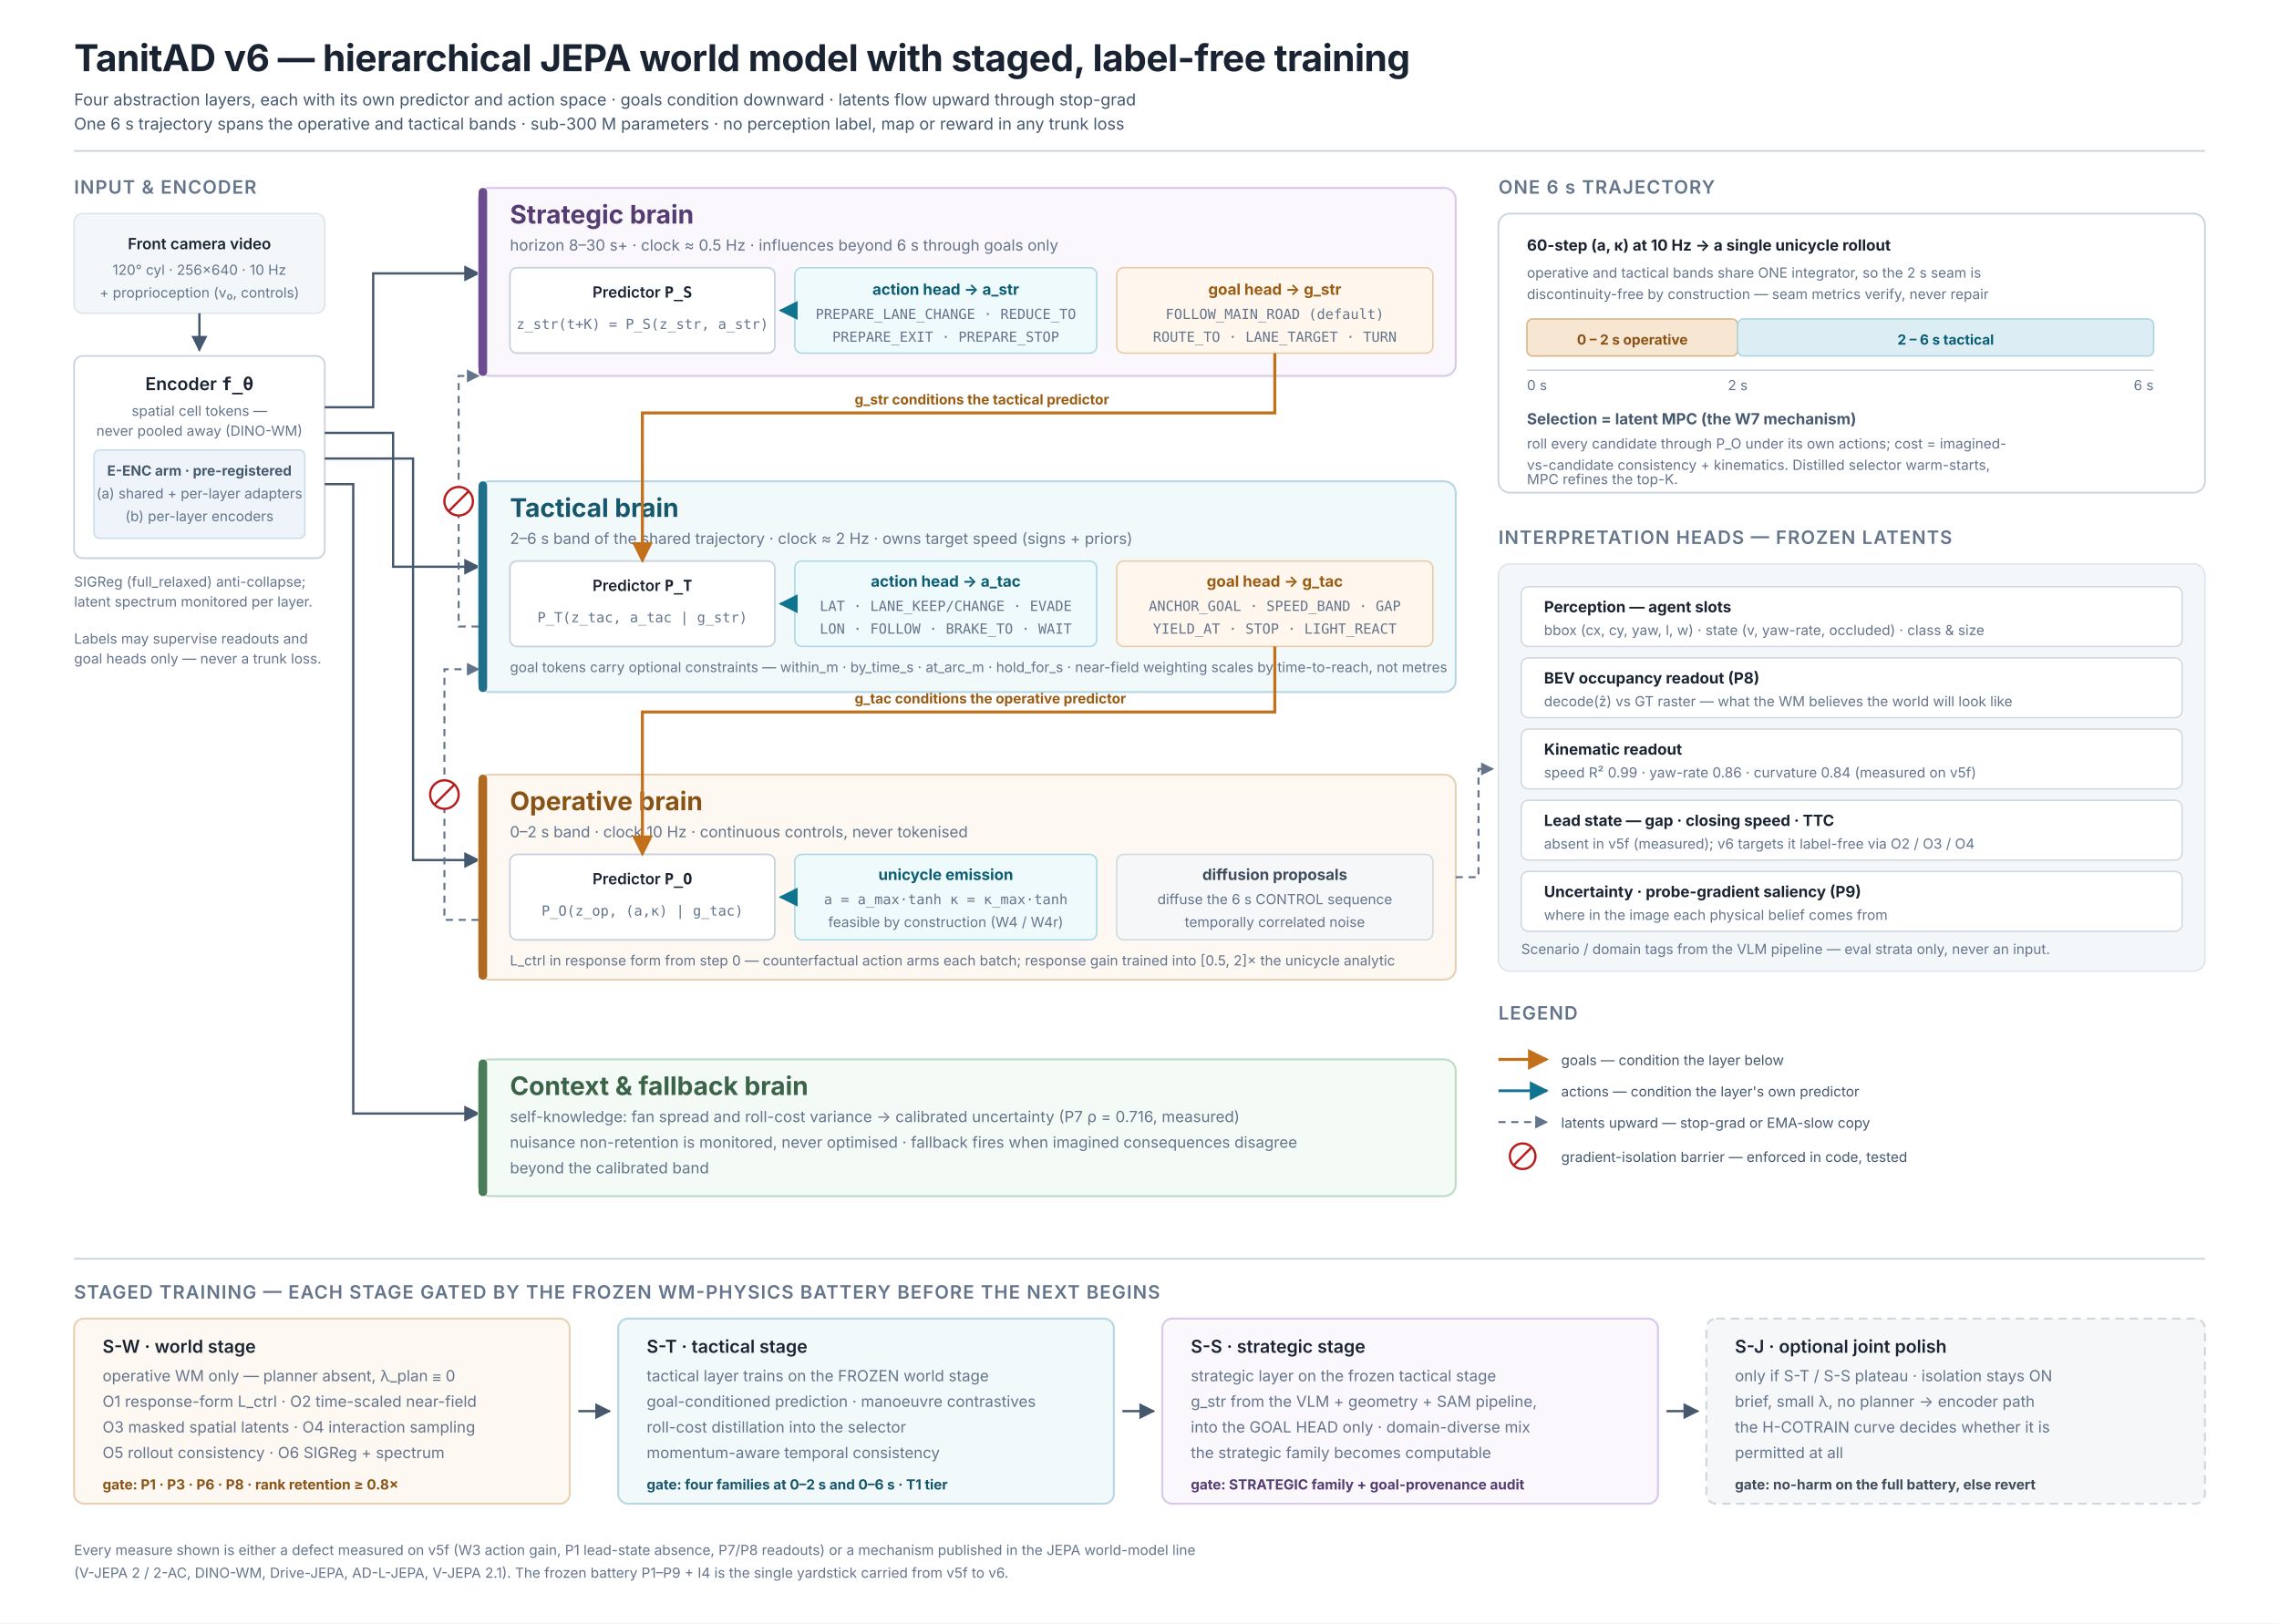
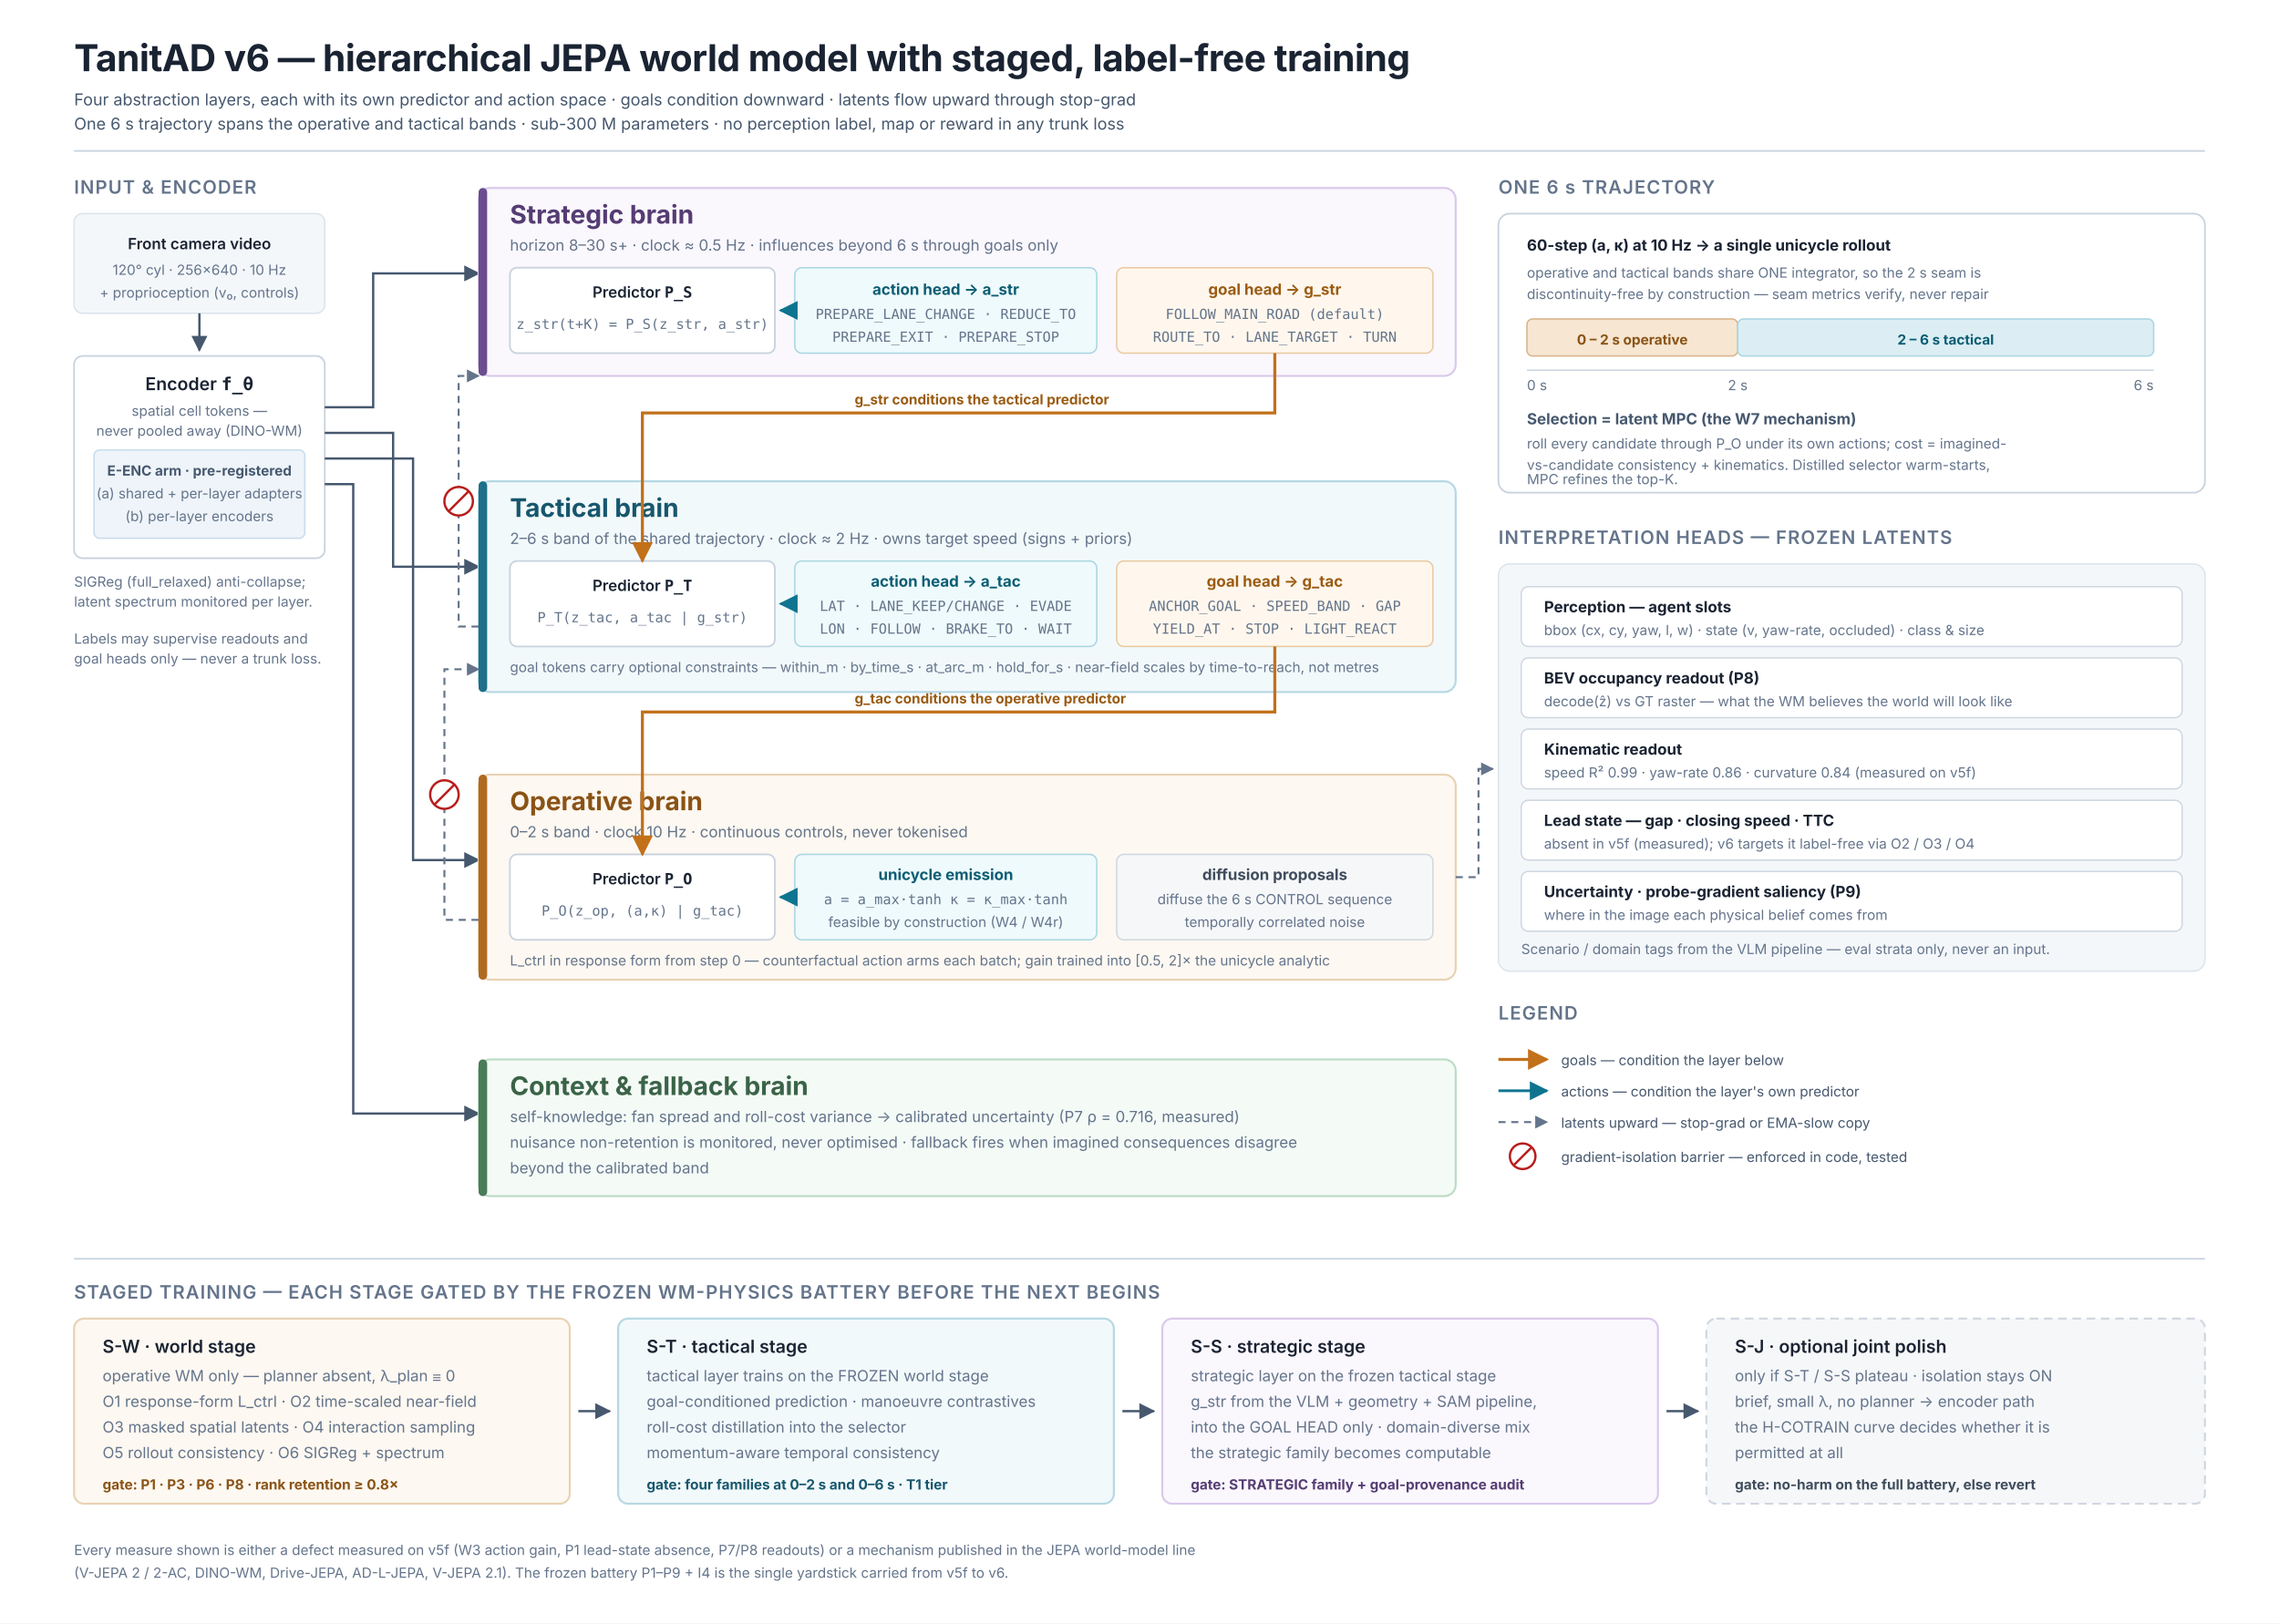
<svg xmlns="http://www.w3.org/2000/svg" viewBox="0 0 1600 1140" width="1600" height="1140" font-family="Inter, 'Helvetica Neue', Helvetica, Arial, sans-serif">
  <defs>
    <marker id="ah" viewBox="0 0 10 10" refX="9" refY="5" markerWidth="7" markerHeight="7" orient="auto-start-reverse">
      <path d="M0,0 L10,5 L0,10 z" fill="#46586e" />
    </marker>
    <marker id="ahGoal" viewBox="0 0 10 10" refX="9" refY="5" markerWidth="7" markerHeight="7" orient="auto-start-reverse">
      <path d="M0,0 L10,5 L0,10 z" fill="#c2701a" />
    </marker>
    <marker id="ahAct" viewBox="0 0 10 10" refX="9" refY="5" markerWidth="7" markerHeight="7" orient="auto-start-reverse">
      <path d="M0,0 L10,5 L0,10 z" fill="#0e7490" />
    </marker>
    <marker id="ahUp" viewBox="0 0 10 10" refX="9" refY="5" markerWidth="6.5" markerHeight="6.5" orient="auto-start-reverse">
      <path d="M0,0 L10,5 L0,10 z" fill="#64748b" />
    </marker>
    <style>
      .t{fill:#1a2332} .s{fill:#46586e} .m{fill:#64748b}
      .h1{font-size:26px;font-weight:700;letter-spacing:-0.3px}
      .h2{font-size:13px;font-weight:600;letter-spacing:0.7px}
      .lyr{font-size:18px;font-weight:700}
      .sub{font-size:12.5px;font-weight:600}
      .bd{font-size:11.5px} .sm{font-size:10.8px} .xs{font-size:9.8px}
      .mono{font-family:'SF Mono','JetBrains Mono',Menlo,Consolas,monospace}
      .panel{fill:#ffffff;stroke:#c9d3de;stroke-width:1.2}
      .soft{fill:#f4f7fa;stroke:#dbe3ec;stroke-width:1}
      .flow{stroke:#46586e;stroke-width:1.6;fill:none;marker-end:url(#ah)}
      .goal{stroke:#c2701a;stroke-width:2.1;fill:none;marker-end:url(#ahGoal)}
      .act{stroke:#0e7490;stroke-width:1.9;fill:none;marker-end:url(#ahAct)}
      .up{stroke:#64748b;stroke-width:1.4;fill:none;stroke-dasharray:5 4;marker-end:url(#ahUp)}
    </style>
  </defs>
  <rect width="1600" height="1140" fill="#ffffff" />
  <text x="52" y="50" class="t h1">TanitAD v6 — hierarchical JEPA world model with staged, label-free training</text>
  <text x="52" y="74" class="s bd">Four abstraction layers, each with its own predictor and action space · goals condition downward · latents flow upward through stop-grad</text>
  <text x="52" y="91" class="s bd">One 6 s trajectory spans the operative and tactical bands · sub-300 M parameters · no perception label, map or reward in any trunk loss</text>
  <line x1="52" y1="106" x2="1548" y2="106" stroke="#c9d3de" stroke-width="1.2" />
  <text x="52" y="136" class="m h2">INPUT &amp; ENCODER</text>
  <rect x="52" y="150" width="176" height="70" rx="6" class="soft" />
  <text x="140" y="175" text-anchor="middle" class="t sm" font-weight="600">Front camera video</text>
  <text x="140" y="193" text-anchor="middle" class="m xs">120° cyl · 256×640 · 10 Hz</text>
  <text x="140" y="209" text-anchor="middle" class="m xs">+ proprioception (v₀, controls)</text>
  <path class="flow" d="M140,220 L140,246" />
  <rect x="52" y="250" width="176" height="142" rx="6" class="panel" />
  <text x="140" y="274" text-anchor="middle" class="t sub">Encoder <tspan class="mono">f_θ</tspan>
  </text>
  <text x="140" y="292" text-anchor="middle" class="m xs">spatial cell tokens —</text>
  <text x="140" y="306" text-anchor="middle" class="m xs">never pooled away (DINO-WM)</text>
  <rect x="66" y="316" width="148" height="62" rx="4" fill="#eef4f9" stroke="#c9dcea" />
  <text x="140" y="334" text-anchor="middle" class="s xs" font-weight="700">E-ENC arm · pre-registered</text>
  <text x="140" y="350" text-anchor="middle" class="m xs">(a) shared + per-layer adapters</text>
  <text x="140" y="366" text-anchor="middle" class="m xs">(b) per-layer encoders</text>
  <text x="52" y="412" class="m xs">SIGReg (full_relaxed) anti-collapse;</text>
  <text x="52" y="426" class="m xs">latent spectrum monitored per layer.</text>
  <text x="52" y="452" class="m xs">Labels may supervise readouts and</text>
  <text x="52" y="466" class="m xs">goal heads only — never a trunk loss.</text>
  <path class="flow" d="M228,286 L262,286 L262,192 L336,192" />
  <path class="flow" d="M228,304 L276,304 L276,398 L336,398" />
  <path class="flow" d="M228,322 L290,322 L290,604 L336,604" />
  <path class="flow" d="M228,340 L248,340 L248,782 L336,782" />
  <rect x="336" y="132" width="686" height="132" rx="8" fill="#faf7fd" stroke="#d9c9ea" stroke-width="1.4" />
  <rect x="336" y="132" width="6" height="132" rx="3" fill="#6b4d8f" />
  <text x="358" y="157" class="lyr" fill="#553c73">Strategic brain</text>
  <text x="358" y="176" class="m sm">horizon 8–30 s+ · clock ≈ 0.5 Hz · influences beyond 6 s through goals only</text>
  <rect x="358" y="188" width="186" height="60" rx="5" class="panel" />
  <text x="451" y="209" text-anchor="middle" class="t sm" font-weight="600">Predictor <tspan class="mono">P_S</tspan>
  </text>
  <text x="451" y="231" text-anchor="middle" class="m xs mono">z_str(t+K) = P_S(z_str, a_str)</text>
  <rect x="558" y="188" width="212" height="60" rx="5" fill="#effafc" stroke="#a9d6e2" />
  <text x="664" y="207" text-anchor="middle" class="sm" font-weight="700" fill="#0b5d73">action head → a_str</text>
  <text x="664" y="224" text-anchor="middle" class="m xs mono">PREPARE_LANE_CHANGE · REDUCE_TO</text>
  <text x="664" y="240" text-anchor="middle" class="m xs mono">PREPARE_EXIT · PREPARE_STOP</text>
  <rect x="784" y="188" width="222" height="60" rx="5" fill="#fff7ed" stroke="#e9c9a0" />
  <text x="895" y="207" text-anchor="middle" class="sm" font-weight="700" fill="#9a5b12">goal head → g_str</text>
  <text x="895" y="224" text-anchor="middle" class="m xs mono">FOLLOW_MAIN_ROAD  (default)</text>
  <text x="895" y="240" text-anchor="middle" class="m xs mono">ROUTE_TO · LANE_TARGET · TURN</text>
  <path class="act" d="M558,218 L548,218" />
  <rect x="336" y="338" width="686" height="148" rx="8" fill="#f2f9fb" stroke="#b6d8e4" stroke-width="1.4" />
  <rect x="336" y="338" width="6" height="148" rx="3" fill="#1f6f8b" />
  <text x="358" y="363" class="lyr" fill="#17576d">Tactical brain</text>
  <text x="358" y="382" class="m sm">2–6 s band of the shared trajectory · clock ≈ 2 Hz · owns target speed (signs + priors)</text>
  <rect x="358" y="394" width="186" height="60" rx="5" class="panel" />
  <text x="451" y="415" text-anchor="middle" class="t sm" font-weight="600">Predictor <tspan class="mono">P_T</tspan>
  </text>
  <text x="451" y="437" text-anchor="middle" class="m xs mono">P_T(z_tac, a_tac | g_str)</text>
  <rect x="558" y="394" width="212" height="60" rx="5" fill="#effafc" stroke="#a9d6e2" />
  <text x="664" y="412" text-anchor="middle" class="sm" font-weight="700" fill="#0b5d73">action head → a_tac</text>
  <text x="664" y="429" text-anchor="middle" class="m xs mono">LAT · LANE_KEEP/CHANGE · EVADE</text>
  <text x="664" y="445" text-anchor="middle" class="m xs mono">LON · FOLLOW · BRAKE_TO · WAIT</text>
  <rect x="784" y="394" width="222" height="60" rx="5" fill="#fff7ed" stroke="#e9c9a0" />
  <text x="895" y="412" text-anchor="middle" class="sm" font-weight="700" fill="#9a5b12">goal head → g_tac</text>
  <text x="895" y="429" text-anchor="middle" class="m xs mono">ANCHOR_GOAL · SPEED_BAND · GAP</text>
  <text x="895" y="445" text-anchor="middle" class="m xs mono">YIELD_AT · STOP · LIGHT_REACT</text>
  <path class="act" d="M558,424 L548,424" />
-   <text x="358" y="472" class="m xs">goal tokens carry optional constraints — within_m · by_time_s · at_arc_m · hold_for_s   ·   near-field weighting scales by time-to-reach, not metres</text>
+   <text x="358" y="472" class="m xs">goal tokens carry optional constraints — within_m · by_time_s · at_arc_m · hold_for_s   ·   near-field scales by time-to-reach, not metres</text>
  <rect x="336" y="544" width="686" height="144" rx="8" fill="#fdf8f1" stroke="#e8d2b4" stroke-width="1.4" />
  <rect x="336" y="544" width="6" height="144" rx="3" fill="#b06a1f" />
  <text x="358" y="569" class="lyr" fill="#8a5316">Operative brain</text>
  <text x="358" y="588" class="m sm">0–2 s band · clock 10 Hz · continuous controls, never tokenised</text>
  <rect x="358" y="600" width="186" height="60" rx="5" class="panel" />
  <text x="451" y="621" text-anchor="middle" class="t sm" font-weight="600">Predictor <tspan class="mono">P_O</tspan>
  </text>
  <text x="451" y="643" text-anchor="middle" class="m xs mono">P_O(z_op, (a,κ) | g_tac)</text>
  <rect x="558" y="600" width="212" height="60" rx="5" fill="#effafc" stroke="#a9d6e2" />
  <text x="664" y="618" text-anchor="middle" class="sm" font-weight="700" fill="#0b5d73">unicycle emission</text>
  <text x="664" y="635" text-anchor="middle" class="m xs mono">a = a_max·tanh   κ = κ_max·tanh</text>
  <text x="664" y="651" text-anchor="middle" class="m xs">feasible by construction (W4 / W4r)</text>
  <rect x="784" y="600" width="222" height="60" rx="5" fill="#f6f7f9" stroke="#cfd7e0" />
  <text x="895" y="618" text-anchor="middle" class="sm" font-weight="700" fill="#3f4c5c">diffusion proposals</text>
  <text x="895" y="635" text-anchor="middle" class="m xs">diffuse the 6 s CONTROL sequence</text>
  <text x="895" y="651" text-anchor="middle" class="m xs">temporally correlated noise</text>
  <path class="act" d="M558,630 L548,630" />
-   <text x="358" y="678" class="m xs">L_ctrl in response form from step 0 — counterfactual action arms each batch; response gain trained into [0.5, 2]× the unicycle analytic</text>
+   <text x="358" y="678" class="m xs">L_ctrl in response form from step 0 — counterfactual action arms each batch; gain trained into [0.5, 2]× the unicycle analytic</text>
  <rect x="336" y="744" width="686" height="96" rx="8" fill="#f4faf6" stroke="#bcdcc6" stroke-width="1.4" />
  <rect x="336" y="744" width="6" height="96" rx="3" fill="#4a7c59" />
  <text x="358" y="769" class="lyr" fill="#3a6347">Context &amp; fallback brain</text>
  <text x="358" y="788" class="m sm">self-knowledge: fan spread and roll-cost variance → calibrated uncertainty (P7 ρ = 0.716, measured)</text>
  <text x="358" y="806" class="m sm">nuisance non-retention is monitored, never optimised · fallback fires when imagined consequences disagree</text>
  <text x="358" y="824" class="m sm">beyond the calibrated band</text>
  <path class="goal" d="M895,248 L895,290 L451,290 L451,394" />
  <text x="600" y="284" class="xs" fill="#9a5b12" font-weight="700">g_str conditions the tactical predictor</text>
  <path class="goal" d="M895,454 L895,500 L451,500 L451,600" />
  <text x="600" y="494" class="xs" fill="#9a5b12" font-weight="700">g_tac conditions the operative predictor</text>
  <path class="up" d="M336,646 L312,646 L312,470 L336,470" />
  <path class="up" d="M336,440 L322,440 L322,264 L336,264" />
  <circle cx="312" cy="558" r="10" fill="#ffffff" stroke="#b91c1c" stroke-width="1.6" />
  <path d="M305,565 L319,551" stroke="#b91c1c" stroke-width="1.6" />
  <circle cx="322" cy="352" r="10" fill="#ffffff" stroke="#b91c1c" stroke-width="1.6" />
  <path d="M315,359 L329,345" stroke="#b91c1c" stroke-width="1.6" />
  <text x="1052" y="136" class="m h2">ONE 6 s TRAJECTORY</text>
  <rect x="1052" y="150" width="496" height="196" rx="8" class="panel" />
  <text x="1072" y="176" class="t sm" font-weight="700">60-step (a, κ) at 10 Hz → a single unicycle rollout</text>
  <text x="1072" y="195" class="m xs">operative and tactical bands share ONE integrator, so the 2 s seam is</text>
  <text x="1072" y="210" class="m xs">discontinuity-free by construction — seam metrics verify, never repair</text>
  <rect x="1072" y="224" width="148" height="26" rx="4" fill="#f6e6d2" stroke="#d8b489" />
  <rect x="1220" y="224" width="292" height="26" rx="4" fill="#dceef4" stroke="#a9d6e2" />
  <text x="1146" y="242" text-anchor="middle" class="xs" fill="#8a5316" font-weight="700">0 – 2 s  operative</text>
  <text x="1366" y="242" text-anchor="middle" class="xs" fill="#0b5d73" font-weight="700">2 – 6 s  tactical</text>
  <line x1="1072" y1="260" x2="1512" y2="260" stroke="#c9d3de" />
  <text x="1072" y="274" class="m xs">0 s</text>
  <text x="1220" y="274" text-anchor="middle" class="m xs">2 s</text>
  <text x="1512" y="274" text-anchor="end" class="m xs">6 s</text>
  <text x="1072" y="298" class="s sm" font-weight="700">Selection = latent MPC (the W7 mechanism)</text>
  <text x="1072" y="315" class="m xs">roll every candidate through P_O under its own actions; cost = imagined-</text>
  <text x="1072" y="330" class="m xs">vs-candidate consistency + kinematics. Distilled selector warm-starts,</text>
  <text x="1072" y="340" class="m xs">MPC refines the top-K.</text>
  <text x="1052" y="382" class="m h2">INTERPRETATION HEADS — FROZEN LATENTS</text>
  <rect x="1052" y="396" width="496" height="286" rx="8" class="soft" />
  <rect x="1068" y="412" width="464" height="42" rx="5" fill="#ffffff" stroke="#cfd7e0" />
  <text x="1084" y="430" class="t sm" font-weight="700">Perception — agent slots</text>
  <text x="1084" y="446" class="m xs">bbox (cx, cy, yaw, l, w) · state (v, yaw-rate, occluded) · class &amp; size</text>
  <rect x="1068" y="462" width="464" height="42" rx="5" fill="#ffffff" stroke="#cfd7e0" />
  <text x="1084" y="480" class="t sm" font-weight="700">BEV occupancy readout (P8)</text>
  <text x="1084" y="496" class="m xs">decode(ẑ) vs GT raster — what the WM believes the world will look like</text>
  <rect x="1068" y="512" width="464" height="42" rx="5" fill="#ffffff" stroke="#cfd7e0" />
  <text x="1084" y="530" class="t sm" font-weight="700">Kinematic readout</text>
  <text x="1084" y="546" class="m xs">speed R² 0.99 · yaw-rate 0.86 · curvature 0.84 (measured on v5f)</text>
  <rect x="1068" y="562" width="464" height="42" rx="5" fill="#ffffff" stroke="#cfd7e0" />
  <text x="1084" y="580" class="t sm" font-weight="700">Lead state — gap · closing speed · TTC</text>
  <text x="1084" y="596" class="m xs">absent in v5f (measured); v6 targets it label-free via O2 / O3 / O4</text>
  <rect x="1068" y="612" width="464" height="42" rx="5" fill="#ffffff" stroke="#cfd7e0" />
  <text x="1084" y="630" class="t sm" font-weight="700">Uncertainty · probe-gradient saliency (P9)</text>
  <text x="1084" y="646" class="m xs">where in the image each physical belief comes from</text>
  <text x="1068" y="670" class="m xs">Scenario / domain tags from the VLM pipeline — eval strata only, never an input.</text>
  <path class="up" d="M1022,616 L1038,616 L1038,540 L1048,540" />
  <text x="1052" y="716" class="m h2">LEGEND</text>
  <g transform="translate(1052,730)">
    <line x1="0" y1="14" x2="34" y2="14" stroke="#c2701a" stroke-width="2.1" marker-end="url(#ahGoal)" />
    <text x="44" y="18" class="s xs">goals — condition the layer below</text>
    <line x1="0" y1="36" x2="34" y2="36" stroke="#0e7490" stroke-width="1.9" marker-end="url(#ahAct)" />
    <text x="44" y="40" class="s xs">actions — condition the layer's own predictor</text>
    <line x1="0" y1="58" x2="34" y2="58" stroke="#64748b" stroke-width="1.4" stroke-dasharray="5 4" marker-end="url(#ahUp)" />
    <text x="44" y="62" class="s xs">latents upward — stop-grad or EMA-slow copy</text>
    <circle cx="17" cy="82" r="9" fill="#ffffff" stroke="#b91c1c" stroke-width="1.6" />
    <path d="M11,88 L23,76" stroke="#b91c1c" stroke-width="1.6" />
    <text x="44" y="86" class="s xs">gradient-isolation barrier — enforced in code, tested</text>
  </g>
  <line x1="52" y1="884" x2="1548" y2="884" stroke="#c9d3de" stroke-width="1.2" />
  <text x="52" y="912" class="m h2">STAGED TRAINING — EACH STAGE GATED BY THE FROZEN WM-PHYSICS BATTERY BEFORE THE NEXT BEGINS</text>
  <rect x="52" y="926" width="348" height="130" rx="7" fill="#fdf8f1" stroke="#e8d2b4" stroke-width="1.4" />
  <text x="72" y="950" class="t sub" fill="#8a5316">S-W · world stage</text>
  <text x="72" y="970" class="m sm">operative WM only — planner absent, λ_plan ≡ 0</text>
  <text x="72" y="988" class="m sm">O1 response-form L_ctrl · O2 time-scaled near-field</text>
  <text x="72" y="1006" class="m sm">O3 masked spatial latents · O4 interaction sampling</text>
  <text x="72" y="1024" class="m sm">O5 rollout consistency · O6 SIGReg + spectrum</text>
  <text x="72" y="1046" class="xs" fill="#8a5316" font-weight="700">gate: P1 · P3 · P6 · P8 · rank retention ≥ 0.8×</text>
  <path class="flow" d="M406,991 L428,991" />
  <rect x="434" y="926" width="348" height="130" rx="7" fill="#f2f9fb" stroke="#b6d8e4" stroke-width="1.4" />
  <text x="454" y="950" class="t sub" fill="#17576d">S-T · tactical stage</text>
  <text x="454" y="970" class="m sm">tactical layer trains on the FROZEN world stage</text>
  <text x="454" y="988" class="m sm">goal-conditioned prediction · manoeuvre contrastives</text>
  <text x="454" y="1006" class="m sm">roll-cost distillation into the selector</text>
  <text x="454" y="1024" class="m sm">momentum-aware temporal consistency</text>
  <text x="454" y="1046" class="xs" fill="#17576d" font-weight="700">gate: four families at 0–2 s and 0–6 s · T1 tier</text>
  <path class="flow" d="M788,991 L810,991" />
  <rect x="816" y="926" width="348" height="130" rx="7" fill="#faf7fd" stroke="#d9c9ea" stroke-width="1.4" />
  <text x="836" y="950" class="t sub" fill="#553c73">S-S · strategic stage</text>
  <text x="836" y="970" class="m sm">strategic layer on the frozen tactical stage</text>
  <text x="836" y="988" class="m sm">g_str from the VLM + geometry + SAM pipeline,</text>
  <text x="836" y="1006" class="m sm">into the GOAL HEAD only · domain-diverse mix</text>
  <text x="836" y="1024" class="m sm">the strategic family becomes computable</text>
  <text x="836" y="1046" class="xs" fill="#553c73" font-weight="700">gate: STRATEGIC family + goal-provenance audit</text>
  <path class="flow" d="M1170,991 L1192,991" />
  <rect x="1198" y="926" width="350" height="130" rx="7" fill="#f6f7f9" stroke="#cfd7e0" stroke-width="1.4" stroke-dasharray="6 4" />
  <text x="1218" y="950" class="t sub" fill="#3f4c5c">S-J · optional joint polish</text>
  <text x="1218" y="970" class="m sm">only if S-T / S-S plateau · isolation stays ON</text>
  <text x="1218" y="988" class="m sm">brief, small λ, no planner → encoder path</text>
  <text x="1218" y="1006" class="m sm">the H-COTRAIN curve decides whether it is</text>
  <text x="1218" y="1024" class="m sm">permitted at all</text>
  <text x="1218" y="1046" class="xs" fill="#3f4c5c" font-weight="700">gate: no-harm on the full battery, else revert</text>
  <text x="52" y="1092" class="m xs">Every measure shown is either a defect measured on v5f (W3 action gain, P1 lead-state absence, P7/P8 readouts) or a mechanism published in the JEPA world-model line</text>
  <text x="52" y="1108" class="m xs">(V-JEPA 2 / 2-AC, DINO-WM, Drive-JEPA, AD-L-JEPA, V-JEPA 2.1). The frozen battery P1–P9 + I4 is the single yardstick carried from v5f to v6.</text>
</svg>
